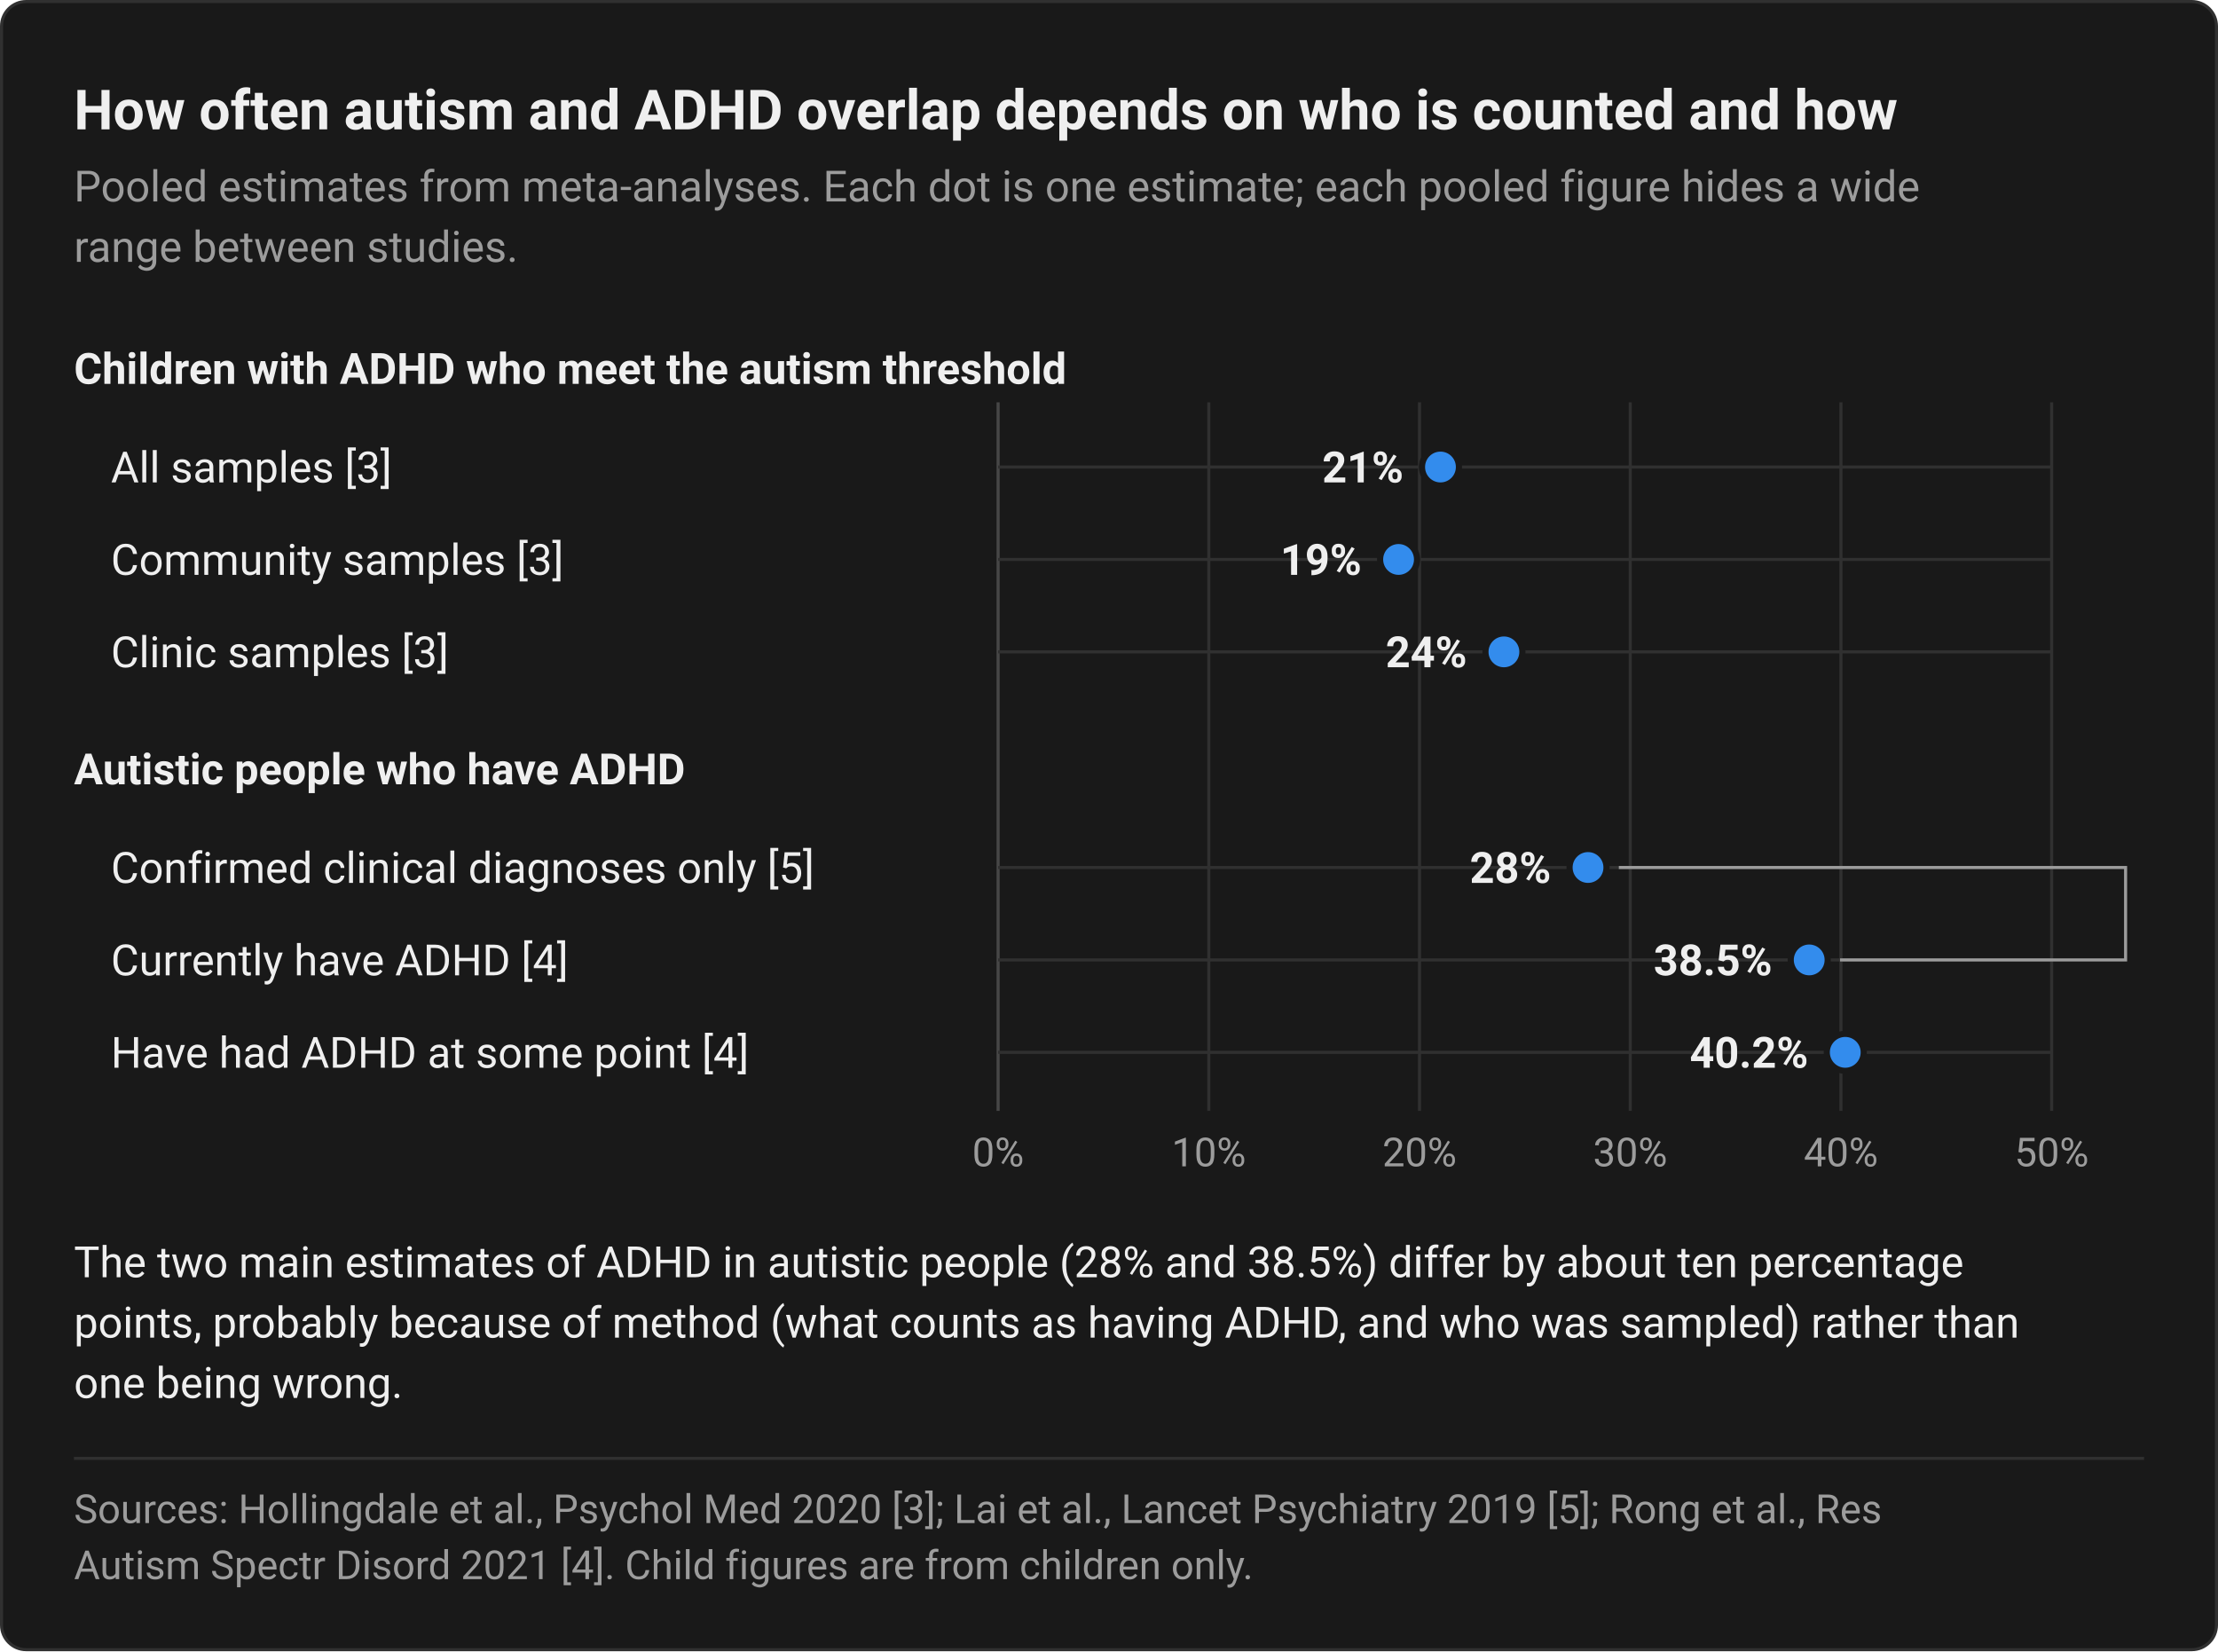
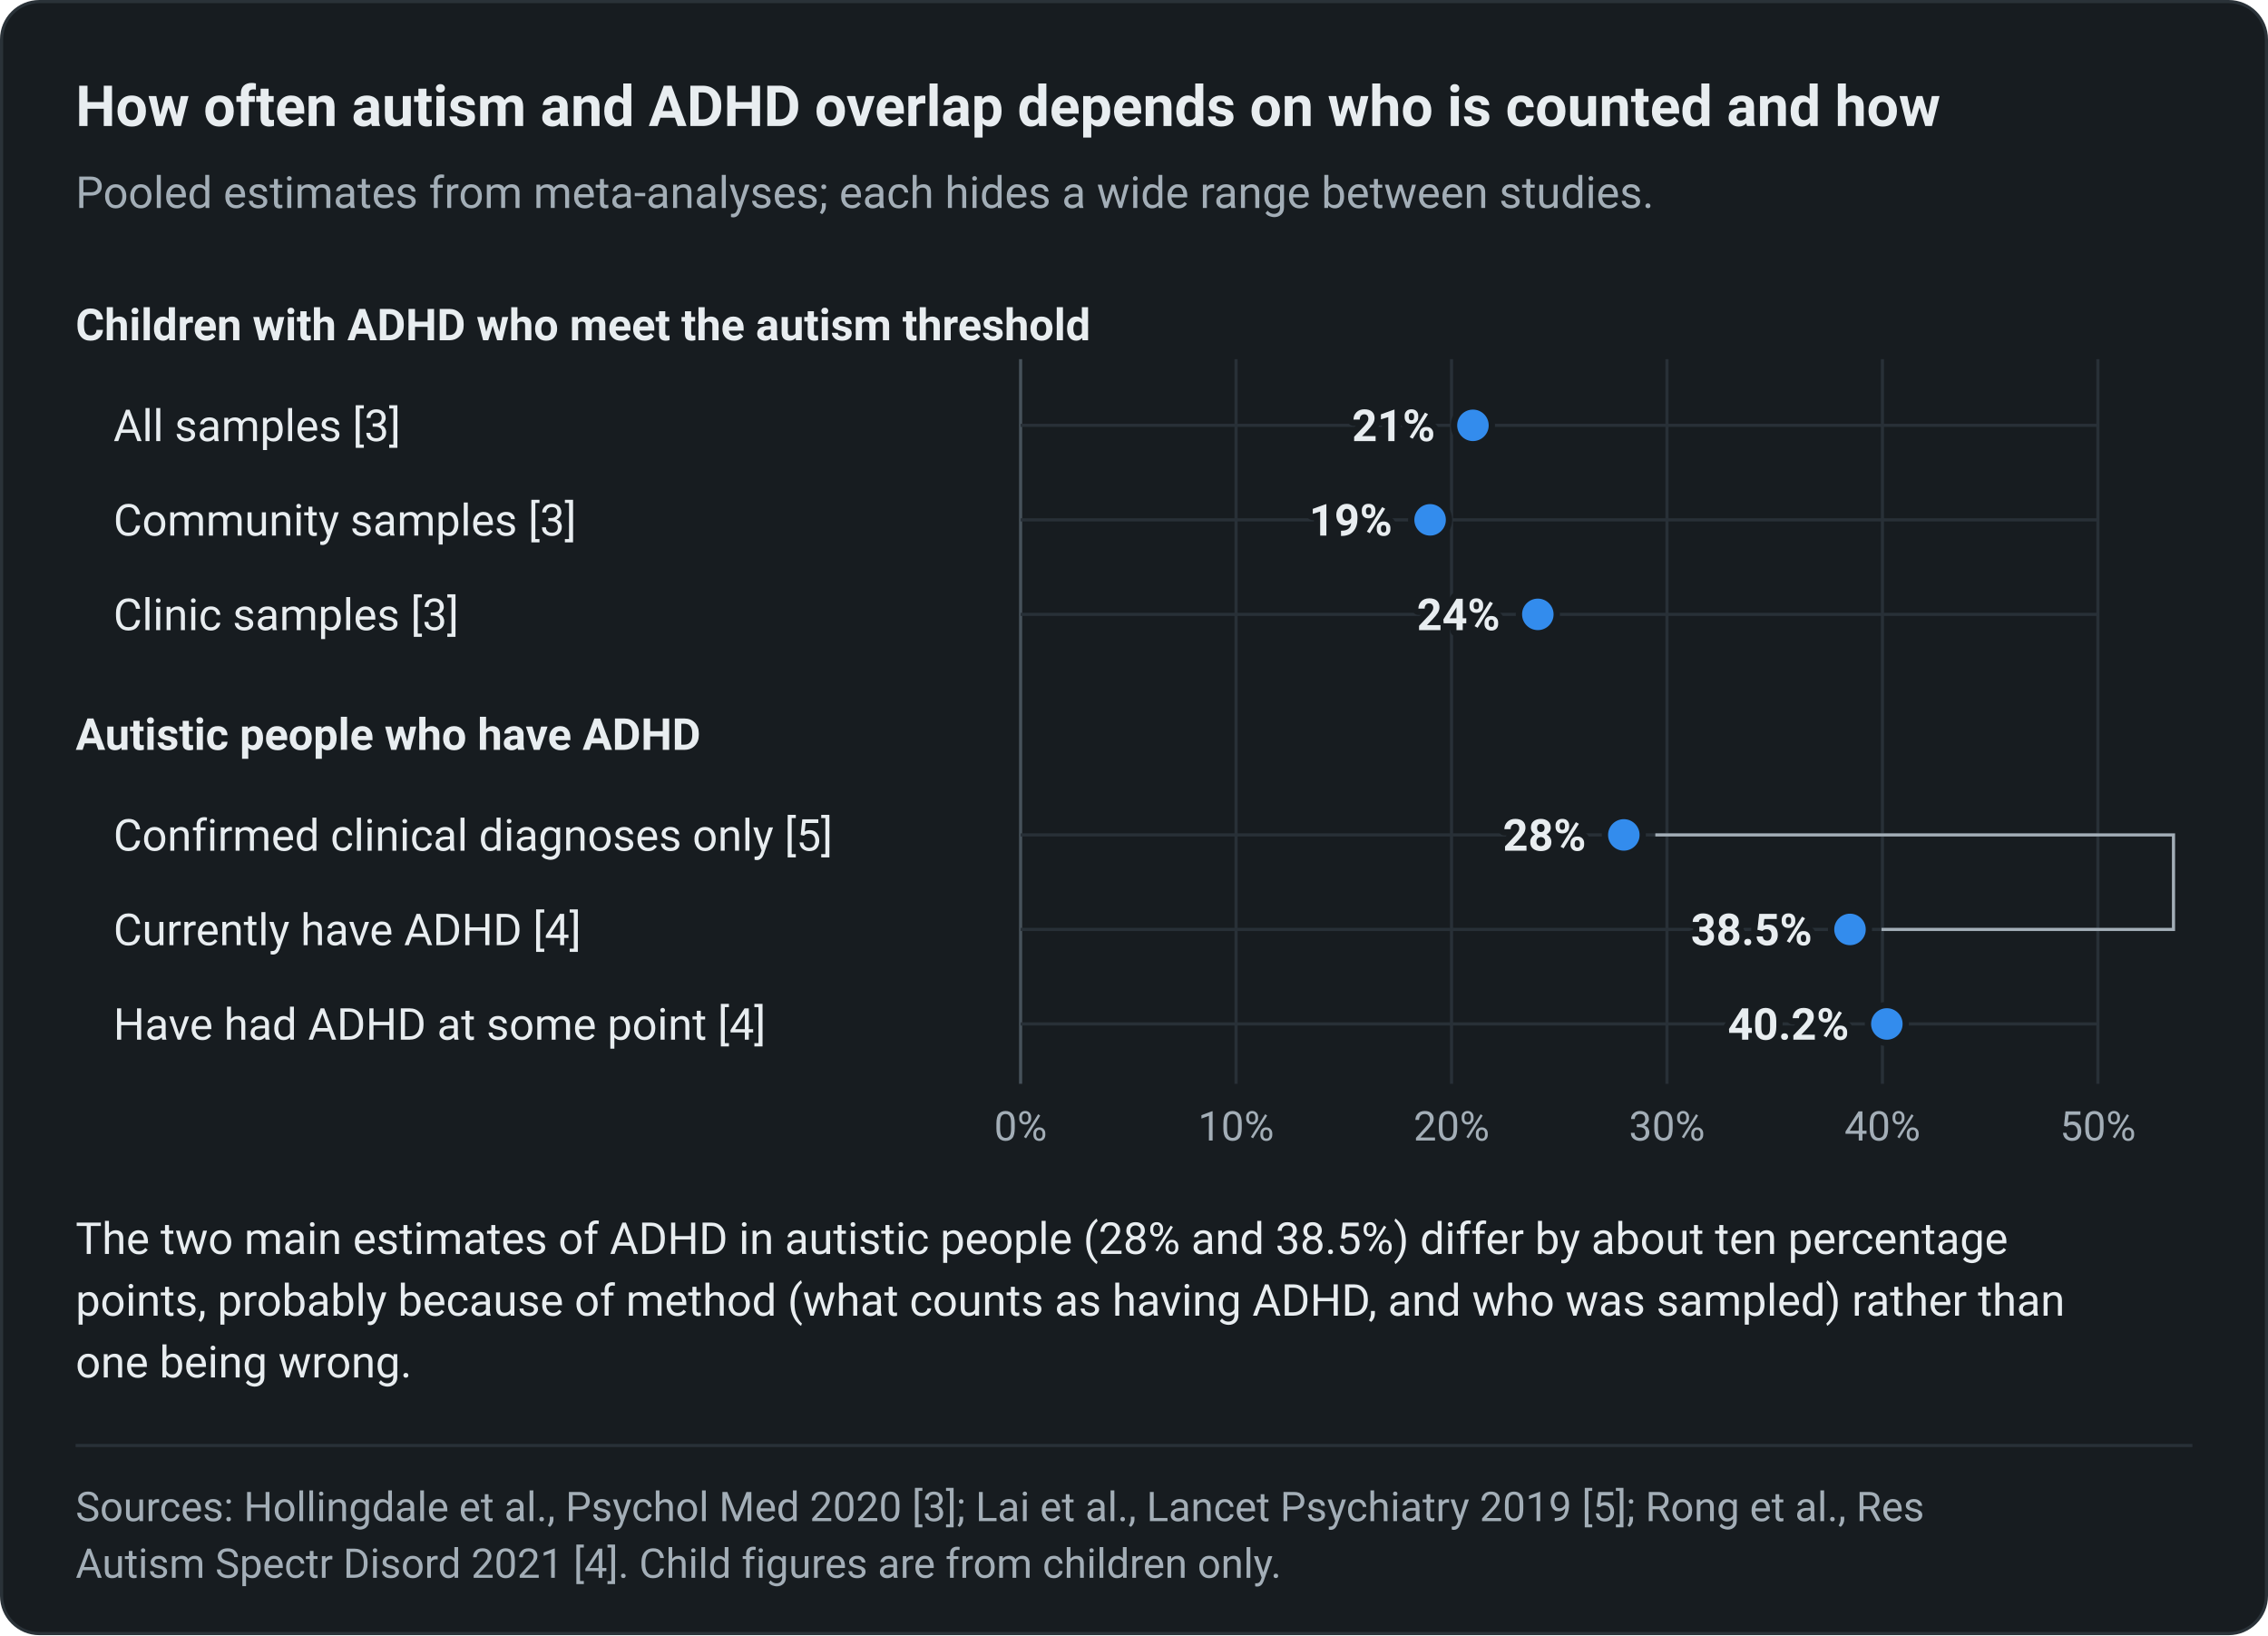
- <svg xmlns="http://www.w3.org/2000/svg" viewBox="0 0 720 536" width="720" height="536" role="img" aria-labelledby="title desc" font-family="system-ui, -apple-system, &quot;Segoe UI&quot;, Roboto, sans-serif">
-   <rect x="0.5" y="0.5" width="719" height="535" rx="8" fill="#191919" stroke="#303030" stroke-width="1" />
-   <text x="24.0" y="42.0" font-size="18" font-weight="650" fill="#efefef" text-anchor="start">How often autism and ADHD overlap depends on who is counted and how</text>
-   <text x="24.0" y="65.4" font-size="14" font-weight="400" fill="#9c9c9c" text-anchor="start">Pooled estimates from meta-analyses. Each dot is one estimate; each pooled figure hides a wide</text>
-   <text x="24.0" y="85.0" font-size="14" font-weight="400" fill="#9c9c9c" text-anchor="start">range between studies.</text>
-   <line x1="324.0" x2="324.0" y1="130.6" y2="360.6" stroke="#474747" stroke-width="1" />
-   <text x="324.0" y="378.6" font-size="13" font-weight="400" fill="#9c9c9c" text-anchor="middle">0%</text>
-   <line x1="392.4" x2="392.4" y1="130.6" y2="360.6" stroke="#303030" stroke-width="1" />
-   <text x="392.4" y="378.6" font-size="13" font-weight="400" fill="#9c9c9c" text-anchor="middle">10%</text>
-   <line x1="460.8" x2="460.8" y1="130.6" y2="360.6" stroke="#303030" stroke-width="1" />
-   <text x="460.8" y="378.6" font-size="13" font-weight="400" fill="#9c9c9c" text-anchor="middle">20%</text>
-   <line x1="529.2" x2="529.2" y1="130.6" y2="360.6" stroke="#303030" stroke-width="1" />
-   <text x="529.2" y="378.6" font-size="13" font-weight="400" fill="#9c9c9c" text-anchor="middle">30%</text>
-   <line x1="597.6" x2="597.6" y1="130.6" y2="360.6" stroke="#303030" stroke-width="1" />
-   <text x="597.6" y="378.6" font-size="13" font-weight="400" fill="#9c9c9c" text-anchor="middle">40%</text>
-   <line x1="666.0" x2="666.0" y1="130.6" y2="360.6" stroke="#303030" stroke-width="1" />
-   <text x="666.0" y="378.6" font-size="13" font-weight="400" fill="#9c9c9c" text-anchor="middle">50%</text>
-   <text x="24.0" y="124.6" font-size="14" font-weight="650" fill="#efefef" text-anchor="start">Children with ADHD who meet the autism threshold</text>
-   <text x="36.0" y="156.6" font-size="14" font-weight="400" fill="#efefef" text-anchor="start">All samples [3]</text>
-   <line x1="324.0" x2="666.0" y1="151.6" y2="151.6" stroke="#303030" stroke-width="1" />
-   <circle cx="467.6" cy="151.6" r="6" fill="#338ced" stroke="#191919" stroke-width="2" />
-   <text x="455.6" y="156.6" font-size="14" font-weight="600" fill="#efefef" text-anchor="end">21%</text>
-   <text x="36.0" y="186.6" font-size="14" font-weight="400" fill="#efefef" text-anchor="start">Community samples [3]</text>
-   <line x1="324.0" x2="666.0" y1="181.6" y2="181.6" stroke="#303030" stroke-width="1" />
-   <circle cx="454.0" cy="181.6" r="6" fill="#338ced" stroke="#191919" stroke-width="2" />
-   <text x="442.0" y="186.6" font-size="14" font-weight="600" fill="#efefef" text-anchor="end">19%</text>
-   <text x="36.0" y="216.6" font-size="14" font-weight="400" fill="#efefef" text-anchor="start">Clinic samples [3]</text>
-   <line x1="324.0" x2="666.0" y1="211.6" y2="211.6" stroke="#303030" stroke-width="1" />
-   <circle cx="488.2" cy="211.6" r="6" fill="#338ced" stroke="#191919" stroke-width="2" />
-   <text x="476.2" y="216.6" font-size="14" font-weight="600" fill="#efefef" text-anchor="end">24%</text>
-   <text x="24.0" y="254.6" font-size="14" font-weight="650" fill="#efefef" text-anchor="start">Autistic people who have ADHD</text>
-   <text x="36.0" y="286.6" font-size="14" font-weight="400" fill="#efefef" text-anchor="start">Confirmed clinical diagnoses only [5]</text>
-   <line x1="324.0" x2="666.0" y1="281.6" y2="281.6" stroke="#303030" stroke-width="1" />
-   <circle cx="515.5" cy="281.6" r="6" fill="#338ced" stroke="#191919" stroke-width="2" />
-   <text x="503.5" y="286.6" font-size="14" font-weight="600" fill="#efefef" text-anchor="end">28%</text>
-   <text x="36.0" y="316.6" font-size="14" font-weight="400" fill="#efefef" text-anchor="start">Currently have ADHD [4]</text>
-   <line x1="324.0" x2="666.0" y1="311.6" y2="311.6" stroke="#303030" stroke-width="1" />
-   <circle cx="587.3" cy="311.6" r="6" fill="#338ced" stroke="#191919" stroke-width="2" />
-   <text x="575.3" y="316.6" font-size="14" font-weight="600" fill="#efefef" text-anchor="end">38.5%</text>
-   <text x="36.0" y="346.6" font-size="14" font-weight="400" fill="#efefef" text-anchor="start">Have had ADHD at some point [4]</text>
-   <line x1="324.0" x2="666.0" y1="341.6" y2="341.6" stroke="#303030" stroke-width="1" />
-   <circle cx="599.0" cy="341.6" r="6" fill="#338ced" stroke="#191919" stroke-width="2" />
-   <text x="587.0" y="346.6" font-size="14" font-weight="600" fill="#efefef" text-anchor="end">40.2%</text>
-   <path d="M525.5,281.6 H690.0 V311.6 H597.3" stroke="#9c9c9c" stroke-width="1" fill="none" />
-   <text x="24.0" y="414.6" font-size="14" font-weight="400" fill="#efefef" text-anchor="start">The two main estimates of ADHD in autistic people (28% and 38.5%) differ by about ten percentage</text>
-   <text x="24.0" y="434.2" font-size="14" font-weight="400" fill="#efefef" text-anchor="start">points, probably because of method (what counts as having ADHD, and who was sampled) rather than</text>
-   <text x="24.0" y="453.8" font-size="14" font-weight="400" fill="#efefef" text-anchor="start">one being wrong.</text>
-   <line x1="24" x2="696" y1="473.4" y2="473.4" stroke="#303030" stroke-width="1" />
-   <text x="24.0" y="494.4" font-size="13" font-weight="400" fill="#9c9c9c" text-anchor="start">Sources: Hollingdale et al., Psychol Med 2020 [3]; Lai et al., Lancet Psychiatry 2019 [5]; Rong et al., Res</text>
-   <text x="24.0" y="512.6" font-size="13" font-weight="400" fill="#9c9c9c" text-anchor="start">Autism Spectr Disord 2021 [4]. Child figures are from children only.</text>
+ <svg xmlns="http://www.w3.org/2000/svg" viewBox="0 0 720 519" width="720" height="519" role="img" aria-labelledby="t d" font-family="system-ui, -apple-system, &quot;Segoe UI&quot;, Roboto, sans-serif">
+   <rect x="0.5" y="0.5" width="719" height="518" rx="12" fill="#171c20" stroke="#2a3238" stroke-width="1" />
+   <text x="24.0" y="40.0" font-size="18" font-weight="600" fill="#e8edf0" text-anchor="start">How often autism and ADHD overlap depends on who is counted and how</text>
+   <text x="24.0" y="66.0" font-size="14" font-weight="400" fill="#a3aeb7" text-anchor="start">Pooled estimates from meta-analyses; each hides a wide range between studies.</text>
+   <line x1="324.0" x2="324.0" y1="114.0" y2="344.0" stroke="#46515a" stroke-width="1" />
+   <text x="324.0" y="362.0" font-size="13" font-weight="400" fill="#a3aeb7" text-anchor="middle">0%</text>
+   <line x1="392.4" x2="392.4" y1="114.0" y2="344.0" stroke="#283037" stroke-width="1" />
+   <text x="392.4" y="362.0" font-size="13" font-weight="400" fill="#a3aeb7" text-anchor="middle">10%</text>
+   <line x1="460.8" x2="460.8" y1="114.0" y2="344.0" stroke="#283037" stroke-width="1" />
+   <text x="460.8" y="362.0" font-size="13" font-weight="400" fill="#a3aeb7" text-anchor="middle">20%</text>
+   <line x1="529.2" x2="529.2" y1="114.0" y2="344.0" stroke="#283037" stroke-width="1" />
+   <text x="529.2" y="362.0" font-size="13" font-weight="400" fill="#a3aeb7" text-anchor="middle">30%</text>
+   <line x1="597.6" x2="597.6" y1="114.0" y2="344.0" stroke="#283037" stroke-width="1" />
+   <text x="597.6" y="362.0" font-size="13" font-weight="400" fill="#a3aeb7" text-anchor="middle">40%</text>
+   <line x1="666.0" x2="666.0" y1="114.0" y2="344.0" stroke="#283037" stroke-width="1" />
+   <text x="666.0" y="362.0" font-size="13" font-weight="400" fill="#a3aeb7" text-anchor="middle">50%</text>
+   <text x="24.0" y="108.0" font-size="14" font-weight="600" fill="#e8edf0" text-anchor="start">Children with ADHD who meet the autism threshold</text>
+   <text x="36.0" y="140.0" font-size="14" font-weight="400" fill="#e8edf0" text-anchor="start">All samples [3]</text>
+   <line x1="324.0" x2="666.0" y1="135.0" y2="135.0" stroke="#283037" stroke-width="1" />
+   <circle cx="467.6" cy="135.0" r="6" fill="#338ced" stroke="#171c20" stroke-width="2" />
+   <text x="455.6" y="140.0" font-size="14" font-weight="600" fill="#e8edf0" text-anchor="end" stroke="#171c20" stroke-width="4" stroke-linejoin="round" paint-order="stroke">21%</text>
+   <text x="36.0" y="170.0" font-size="14" font-weight="400" fill="#e8edf0" text-anchor="start">Community samples [3]</text>
+   <line x1="324.0" x2="666.0" y1="165.0" y2="165.0" stroke="#283037" stroke-width="1" />
+   <circle cx="454.0" cy="165.0" r="6" fill="#338ced" stroke="#171c20" stroke-width="2" />
+   <text x="442.0" y="170.0" font-size="14" font-weight="600" fill="#e8edf0" text-anchor="end" stroke="#171c20" stroke-width="4" stroke-linejoin="round" paint-order="stroke">19%</text>
+   <text x="36.0" y="200.0" font-size="14" font-weight="400" fill="#e8edf0" text-anchor="start">Clinic samples [3]</text>
+   <line x1="324.0" x2="666.0" y1="195.0" y2="195.0" stroke="#283037" stroke-width="1" />
+   <circle cx="488.2" cy="195.0" r="6" fill="#338ced" stroke="#171c20" stroke-width="2" />
+   <text x="476.2" y="200.0" font-size="14" font-weight="600" fill="#e8edf0" text-anchor="end" stroke="#171c20" stroke-width="4" stroke-linejoin="round" paint-order="stroke">24%</text>
+   <text x="24.0" y="238.0" font-size="14" font-weight="600" fill="#e8edf0" text-anchor="start">Autistic people who have ADHD</text>
+   <text x="36.0" y="270.0" font-size="14" font-weight="400" fill="#e8edf0" text-anchor="start">Confirmed clinical diagnoses only [5]</text>
+   <line x1="324.0" x2="666.0" y1="265.0" y2="265.0" stroke="#283037" stroke-width="1" />
+   <circle cx="515.5" cy="265.0" r="6" fill="#338ced" stroke="#171c20" stroke-width="2" />
+   <text x="503.5" y="270.0" font-size="14" font-weight="600" fill="#e8edf0" text-anchor="end" stroke="#171c20" stroke-width="4" stroke-linejoin="round" paint-order="stroke">28%</text>
+   <text x="36.0" y="300.0" font-size="14" font-weight="400" fill="#e8edf0" text-anchor="start">Currently have ADHD [4]</text>
+   <line x1="324.0" x2="666.0" y1="295.0" y2="295.0" stroke="#283037" stroke-width="1" />
+   <circle cx="587.3" cy="295.0" r="6" fill="#338ced" stroke="#171c20" stroke-width="2" />
+   <text x="575.3" y="300.0" font-size="14" font-weight="600" fill="#e8edf0" text-anchor="end" stroke="#171c20" stroke-width="4" stroke-linejoin="round" paint-order="stroke">38.5%</text>
+   <text x="36.0" y="330.0" font-size="14" font-weight="400" fill="#e8edf0" text-anchor="start">Have had ADHD at some point [4]</text>
+   <line x1="324.0" x2="666.0" y1="325.0" y2="325.0" stroke="#283037" stroke-width="1" />
+   <circle cx="599.0" cy="325.0" r="6" fill="#338ced" stroke="#171c20" stroke-width="2" />
+   <text x="587.0" y="330.0" font-size="14" font-weight="600" fill="#e8edf0" text-anchor="end" stroke="#171c20" stroke-width="4" stroke-linejoin="round" paint-order="stroke">40.2%</text>
+   <path d="M525.5,265.0 H690.0 V295.0 H597.3" stroke="#a3aeb7" stroke-width="1" fill="none" />
+   <text x="24.0" y="398.0" font-size="14" font-weight="400" fill="#e8edf0" text-anchor="start">The two main estimates of ADHD in autistic people (28% and 38.5%) differ by about ten percentage</text>
+   <text x="24.0" y="417.6" font-size="14" font-weight="400" fill="#e8edf0" text-anchor="start">points, probably because of method (what counts as having ADHD, and who was sampled) rather than</text>
+   <text x="24.0" y="437.2" font-size="14" font-weight="400" fill="#e8edf0" text-anchor="start">one being wrong.</text>
+   <line x1="24" x2="696" y1="458.8" y2="458.8" stroke="#283037" stroke-width="1" />
+   <text x="24.0" y="482.8" font-size="13" font-weight="400" fill="#a3aeb7" text-anchor="start">Sources: Hollingdale et al., Psychol Med 2020 [3]; Lai et al., Lancet Psychiatry 2019 [5]; Rong et al., Res</text>
+   <text x="24.0" y="500.8" font-size="13" font-weight="400" fill="#a3aeb7" text-anchor="start">Autism Spectr Disord 2021 [4]. Child figures are from children only.</text>
</svg>
